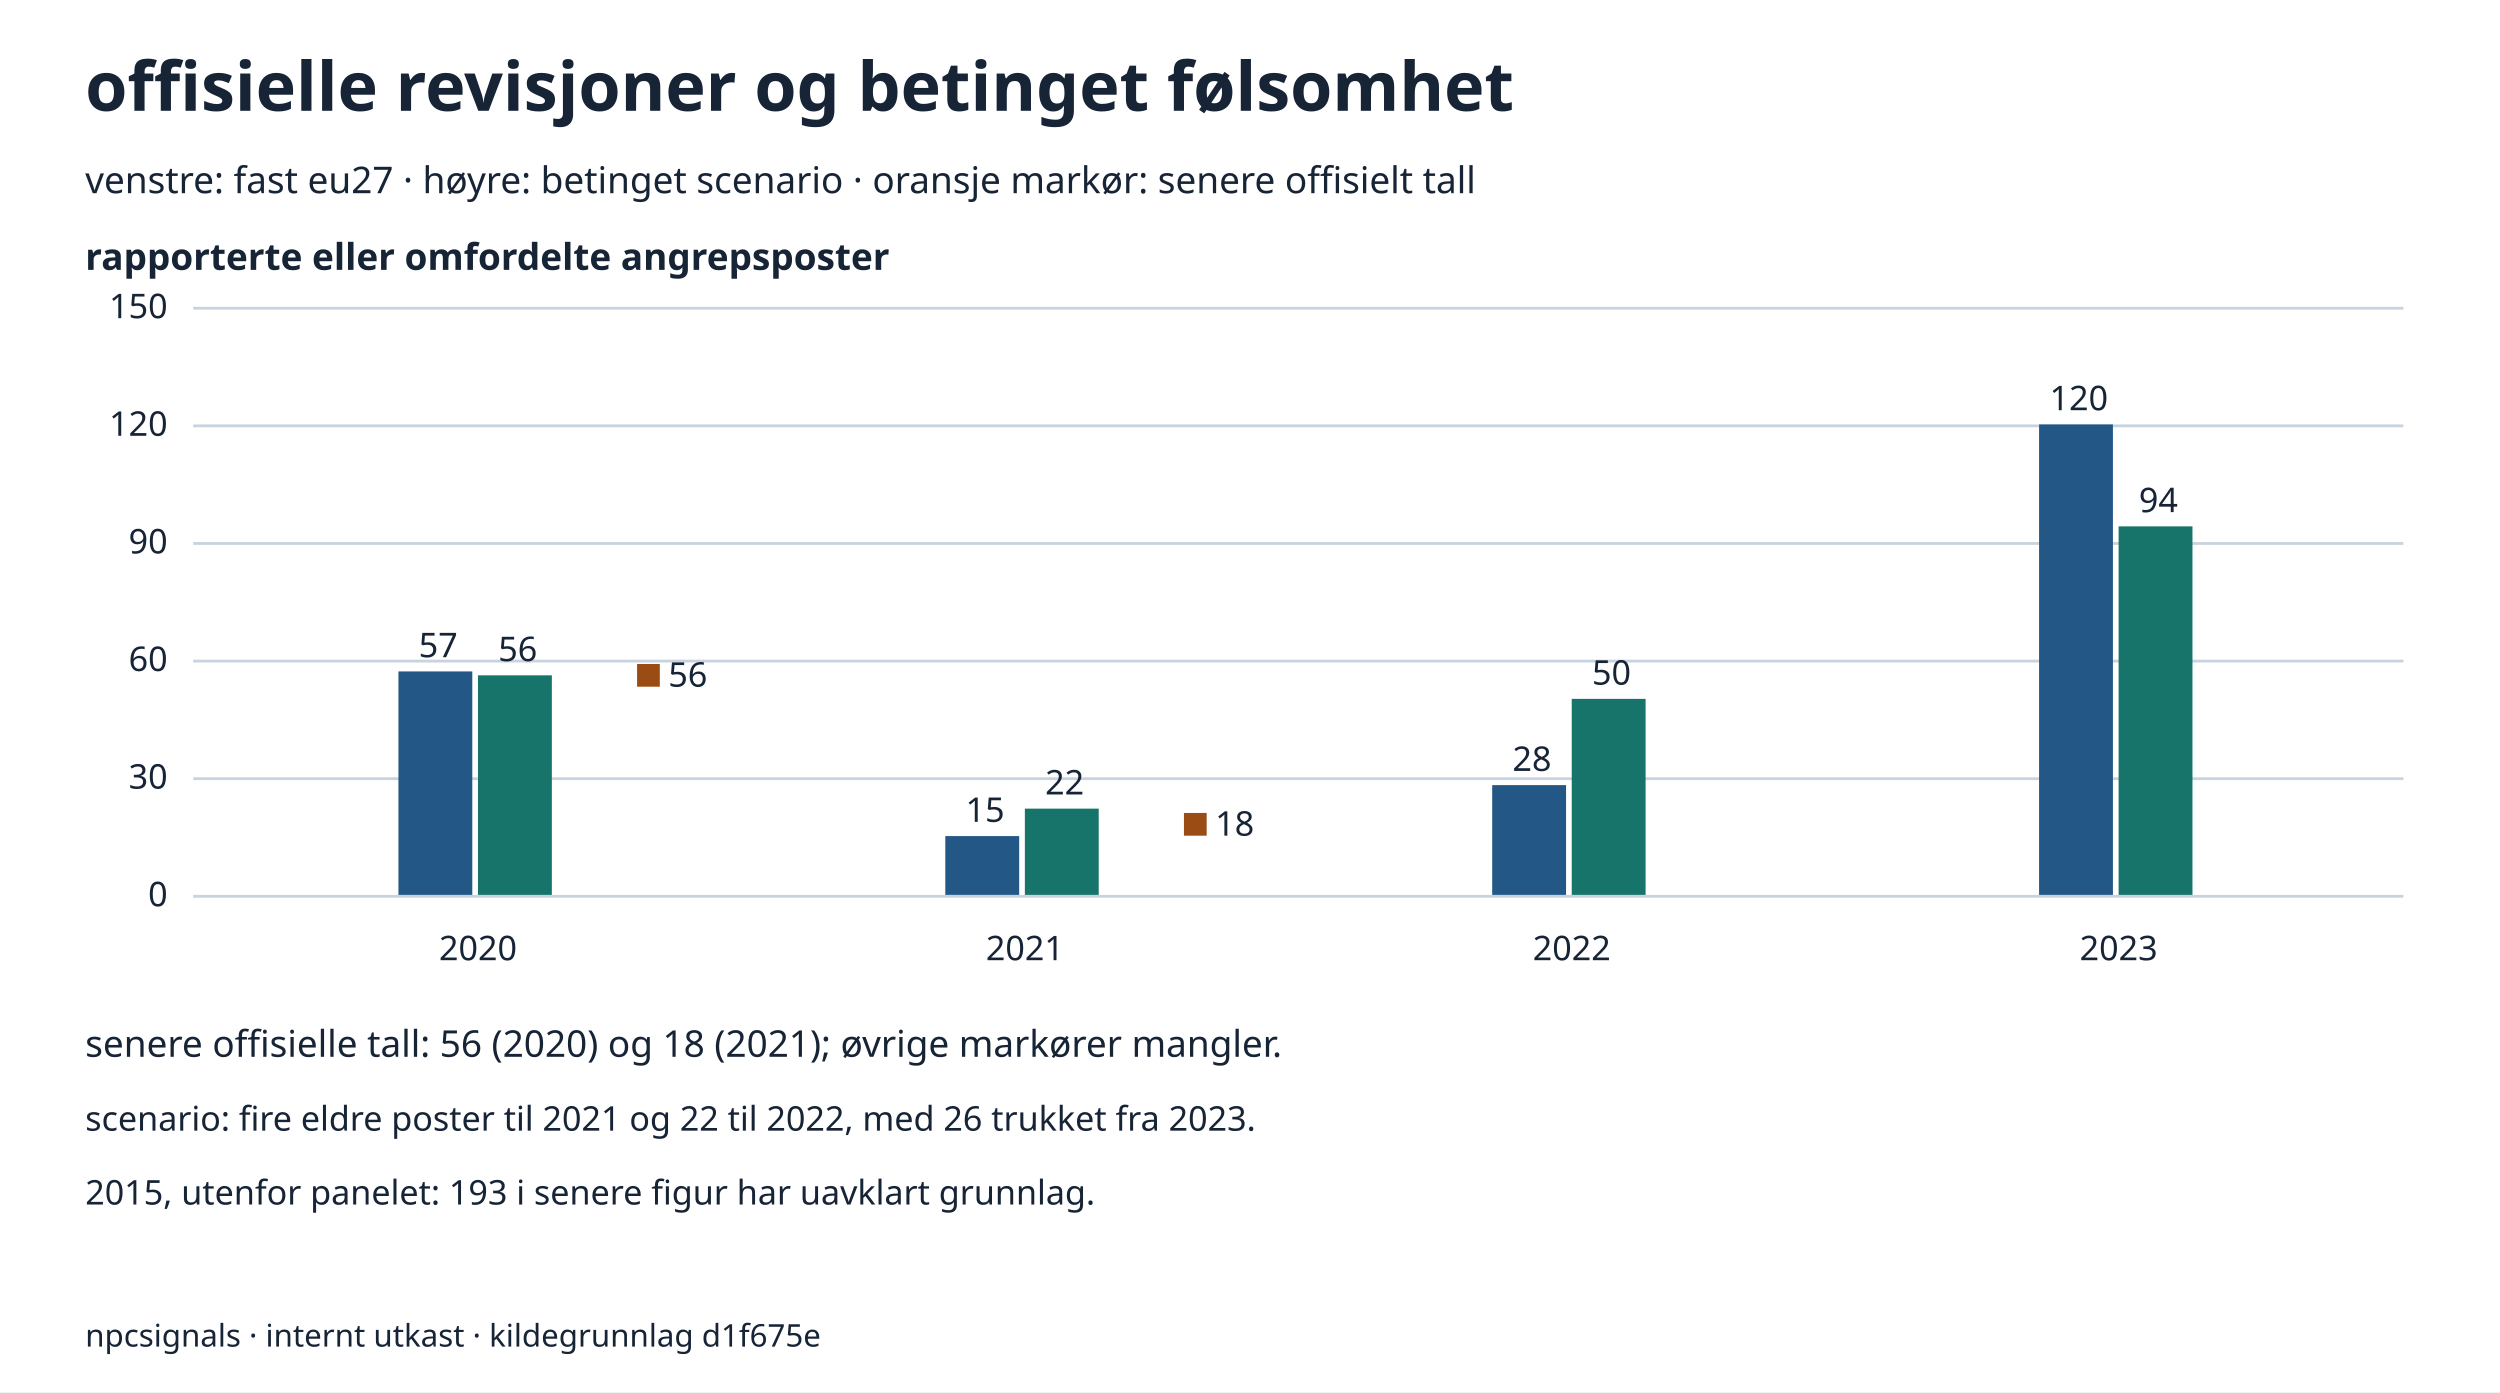
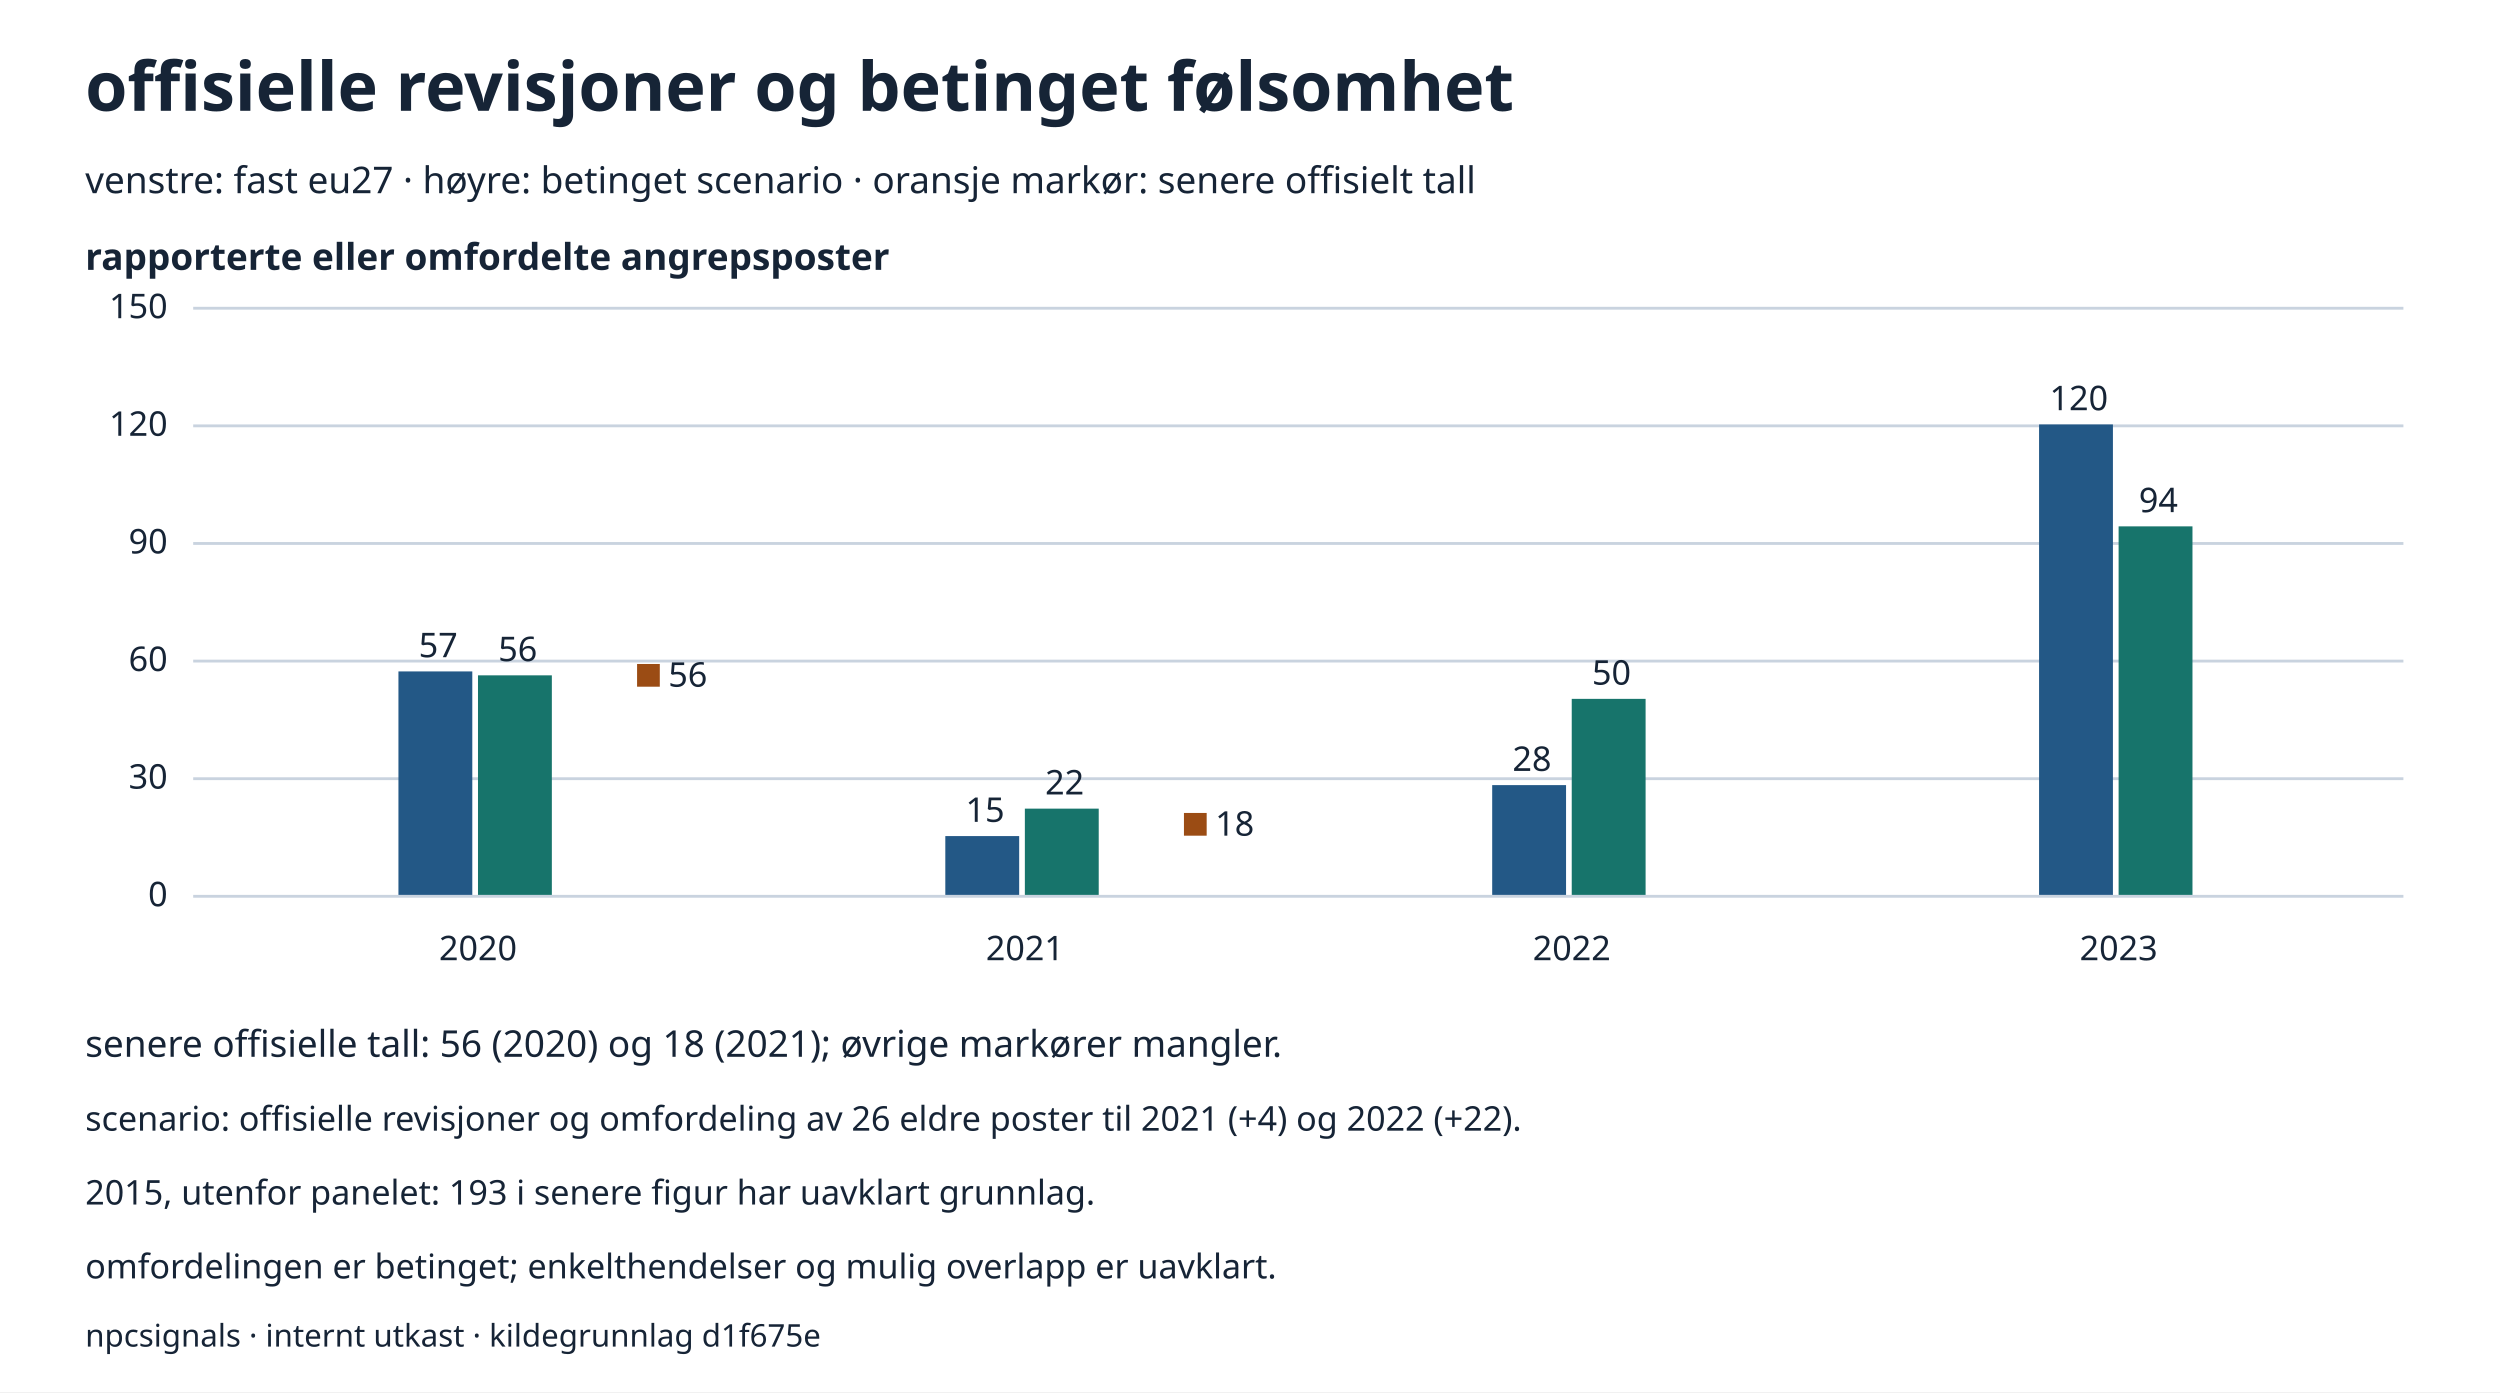
<svg xmlns="http://www.w3.org/2000/svg" width="880" height="490" viewBox="0 0 880 490" role="img" aria-labelledby="title description">
  <g font-family="sans-serif">
    <rect x="0.00" y="0.00" width="880.00" height="490.00" fill="#ffffff" />
    <text x="30" y="39" font-size="24" text-anchor="start" fill="#162436" font-weight="bold">offisielle revisjoner og betinget følsomhet</text>
    <text x="30" y="68" font-size="13" text-anchor="start" fill="#162436">venstre: fast eu27 · høyre: betinget scenario · oransje markør: senere offisielt tall</text>
    <text x="30" y="95" font-size="13" text-anchor="start" fill="#162436" font-weight="bold">rapporterte eller omfordelte angrepsposter</text>
    <rect x="68.00" y="315.00" width="778.00" height="1.00" fill="#c9d3df" />
    <text x="59" y="319.0" font-size="12" text-anchor="end" fill="#162436">0</text>
    <rect x="68.00" y="273.60" width="778.00" height="1.00" fill="#c9d3df" />
    <text x="59" y="277.6" font-size="12" text-anchor="end" fill="#162436">30</text>
    <rect x="68.00" y="232.20" width="778.00" height="1.00" fill="#c9d3df" />
    <text x="59" y="236.2" font-size="12" text-anchor="end" fill="#162436">60</text>
    <rect x="68.00" y="190.80" width="778.00" height="1.00" fill="#c9d3df" />
    <text x="59" y="194.8" font-size="12" text-anchor="end" fill="#162436">90</text>
    <rect x="68.00" y="149.40" width="778.00" height="1.00" fill="#c9d3df" />
    <text x="59" y="153.4" font-size="12" text-anchor="end" fill="#162436">120</text>
    <rect x="68.00" y="108.00" width="778.00" height="1.00" fill="#c9d3df" />
    <text x="59" y="112.0" font-size="12" text-anchor="end" fill="#162436">150</text>
    <text x="168.25" y="338" font-size="12" text-anchor="middle" fill="#162436">2020</text>
    <rect x="140.25" y="236.34" width="26.00" height="78.66" fill="#235886" />
    <text x="154.25" y="231.34" font-size="12" text-anchor="middle" fill="#162436">57</text>
    <rect x="168.25" y="237.72" width="26.00" height="77.28" fill="#17746b" />
    <text x="182.25" y="232.72" font-size="12" text-anchor="middle" fill="#162436">56</text>
    <text x="360.75" y="338" font-size="12" text-anchor="middle" fill="#162436">2021</text>
    <rect x="332.75" y="294.30" width="26.00" height="20.70" fill="#235886" />
    <text x="346.75" y="289.3" font-size="12" text-anchor="middle" fill="#162436">15</text>
    <rect x="360.75" y="284.64" width="26.00" height="30.36" fill="#17746b" />
    <text x="374.75" y="279.64" font-size="12" text-anchor="middle" fill="#162436">22</text>
    <text x="553.25" y="338" font-size="12" text-anchor="middle" fill="#162436">2022</text>
    <rect x="525.25" y="276.36" width="26.00" height="38.64" fill="#235886" />
    <text x="539.25" y="271.36" font-size="12" text-anchor="middle" fill="#162436">28</text>
    <rect x="553.25" y="246.00" width="26.00" height="69.00" fill="#17746b" />
    <text x="567.25" y="241.0" font-size="12" text-anchor="middle" fill="#162436">50</text>
    <text x="745.75" y="338" font-size="12" text-anchor="middle" fill="#162436">2023</text>
    <rect x="717.75" y="149.40" width="26.00" height="165.60" fill="#235886" />
    <text x="731.75" y="144.4" font-size="12" text-anchor="middle" fill="#162436">120</text>
    <rect x="745.75" y="185.28" width="26.00" height="129.72" fill="#17746b" />
    <text x="759.75" y="180.28" font-size="12" text-anchor="middle" fill="#162436">94</text>
    <rect x="224.25" y="233.72" width="8.00" height="8.00" fill="#9b4c14" />
    <text x="235.25" y="241.72" font-size="12" text-anchor="start" fill="#162436">56</text>
    <rect x="416.75" y="286.16" width="8.00" height="8.00" fill="#9b4c14" />
    <text x="427.75" y="294.16" font-size="12" text-anchor="start" fill="#162436">18</text>
    <text x="30" y="372" font-size="13" text-anchor="start" fill="#162436">senere offisielle tall: 56 (2020) og 18 (2021); øvrige markører mangler.</text>
-     <text x="30" y="398" font-size="12" text-anchor="start" fill="#162436">scenario: fire eldre poster til 2021 og 22 til 2022, med 26 trukket fra 2023.</text>
+     <text x="30" y="398" font-size="12" text-anchor="start" fill="#162436">scenario: offisielle revisjoner og omfordeling av 26 eldre poster til 2021 (+4) og 2022 (+22).</text>
    <text x="30" y="424" font-size="12" text-anchor="start" fill="#162436">2015, utenfor panelet: 193 i senere figur har uavklart grunnlag.</text>
+     <text x="30" y="450" font-size="12" text-anchor="start" fill="#162436">omfordelingen er betinget; enkelthendelser og mulig overlapp er uavklart.</text>
    <text x="30" y="474" font-size="11" text-anchor="start" fill="#162436">npcsignals · internt utkast · kildegrunnlag d1f675e</text>
  </g>
</svg>
